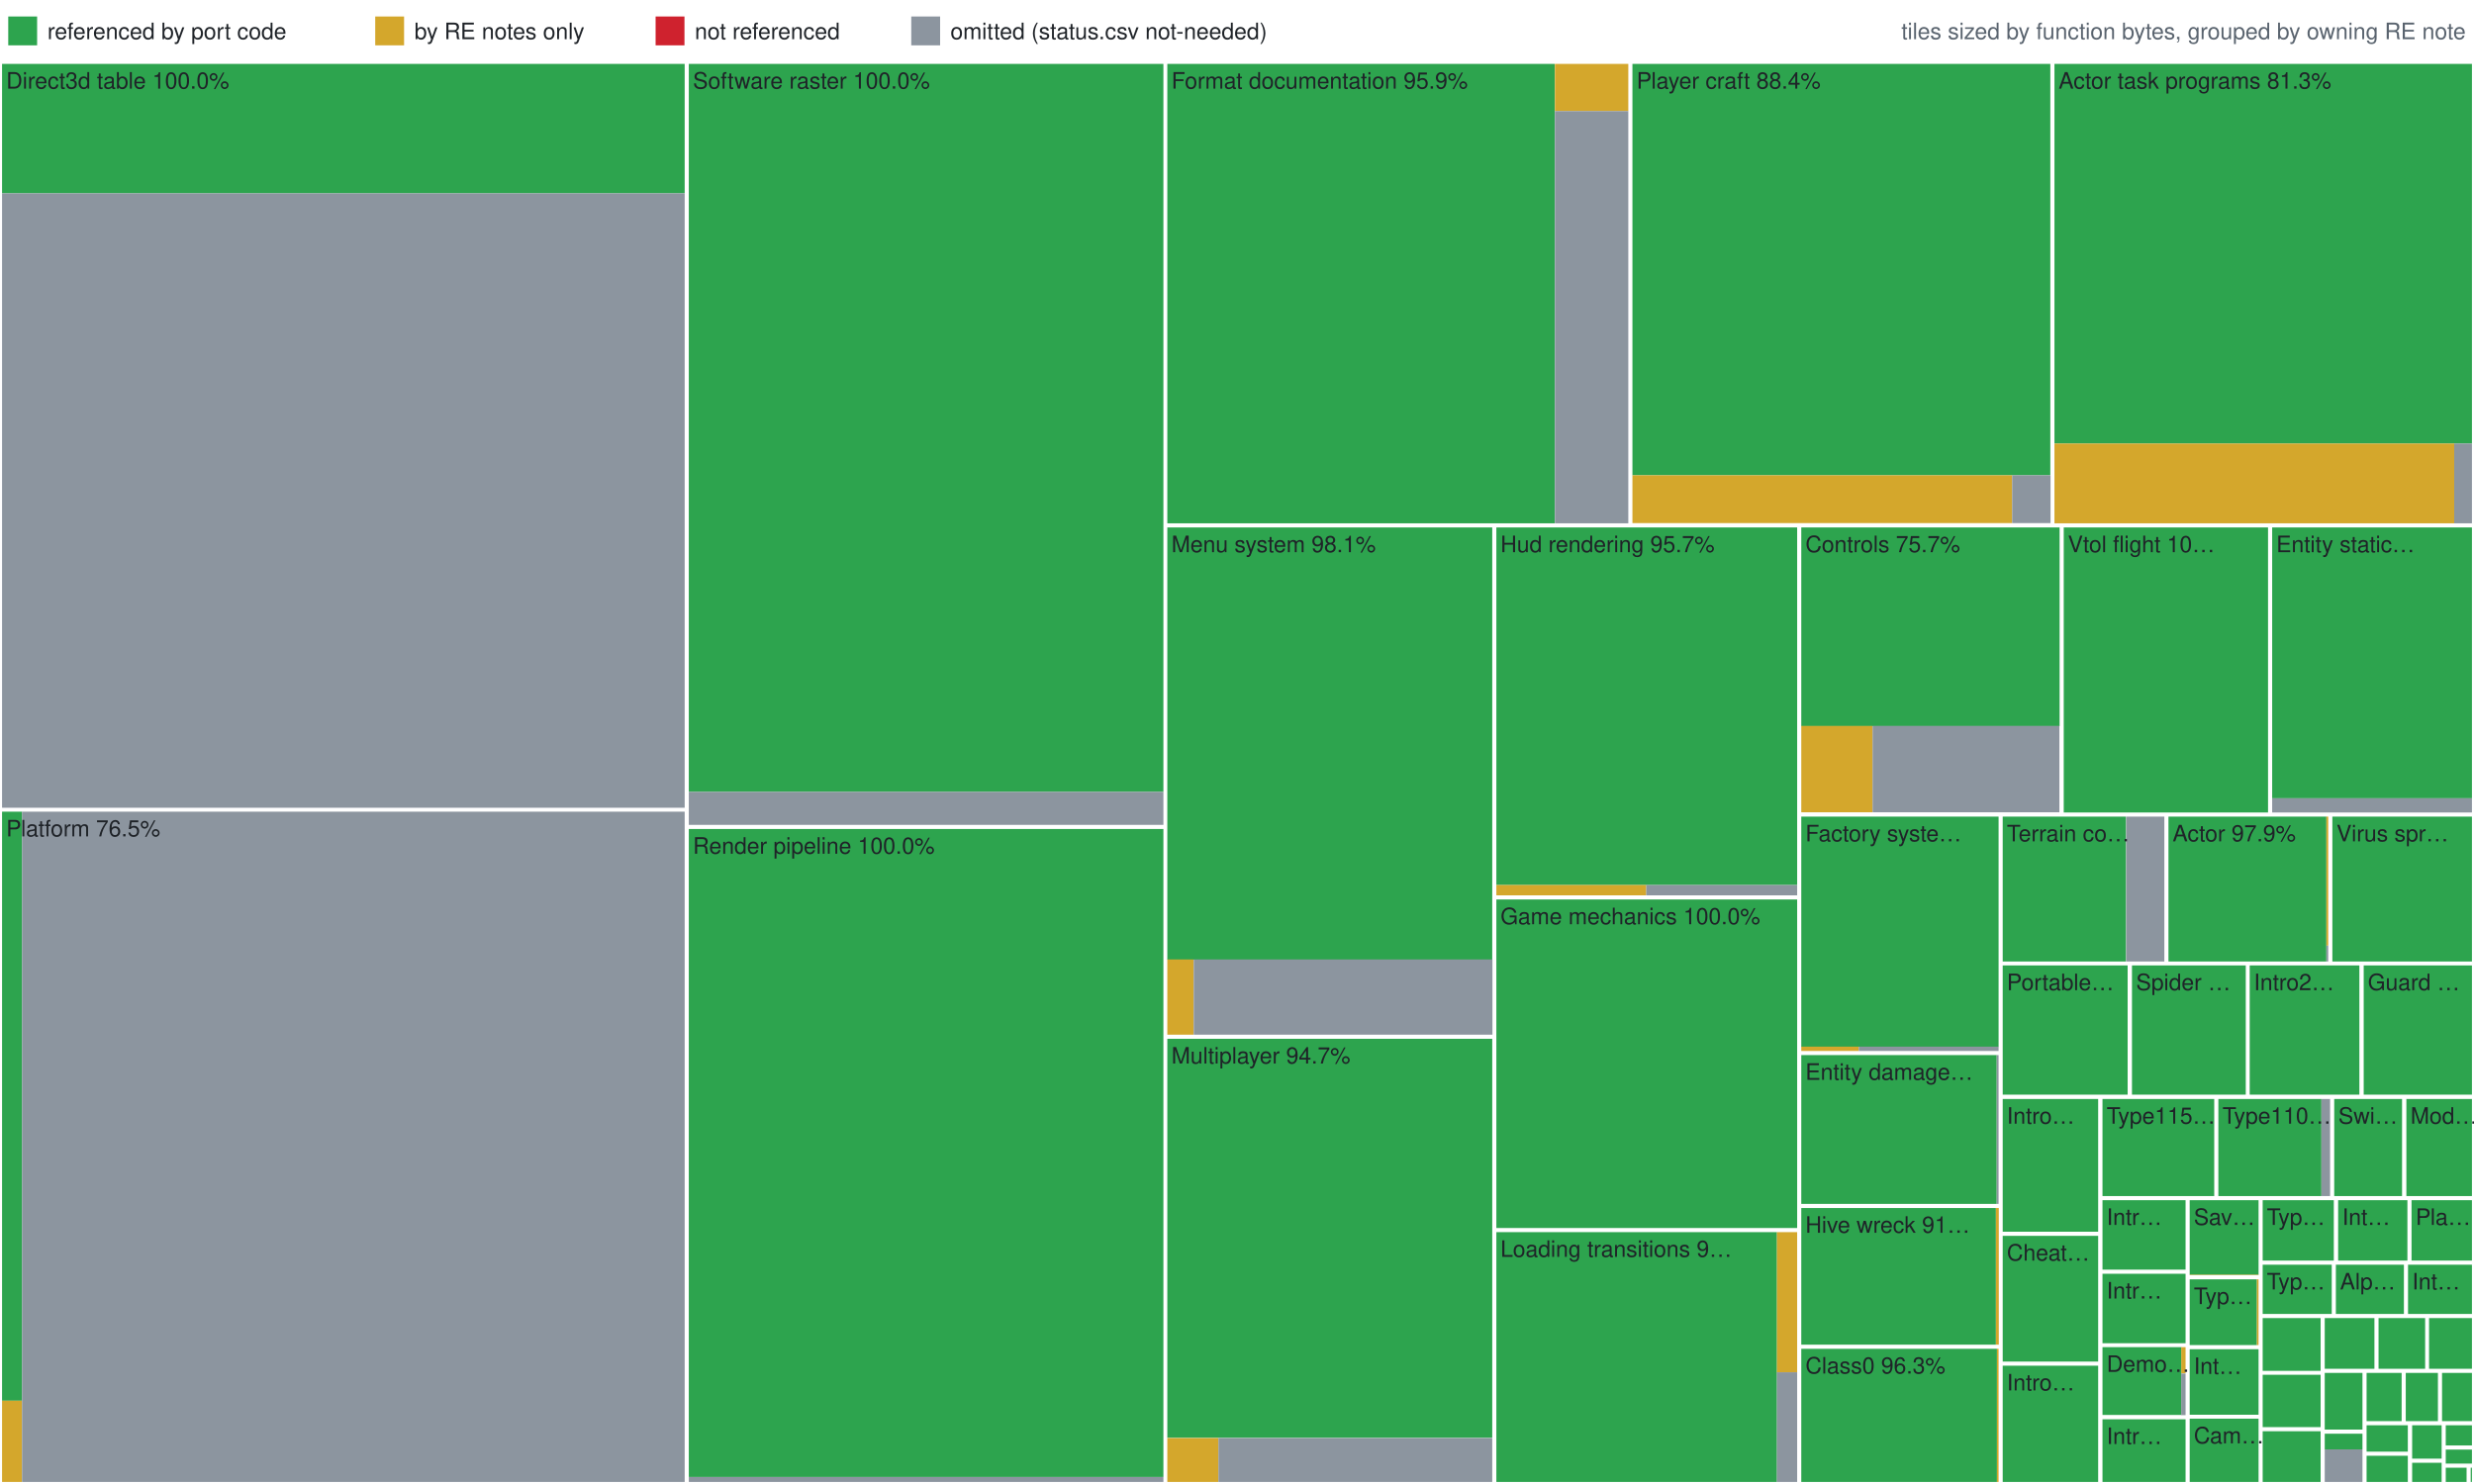
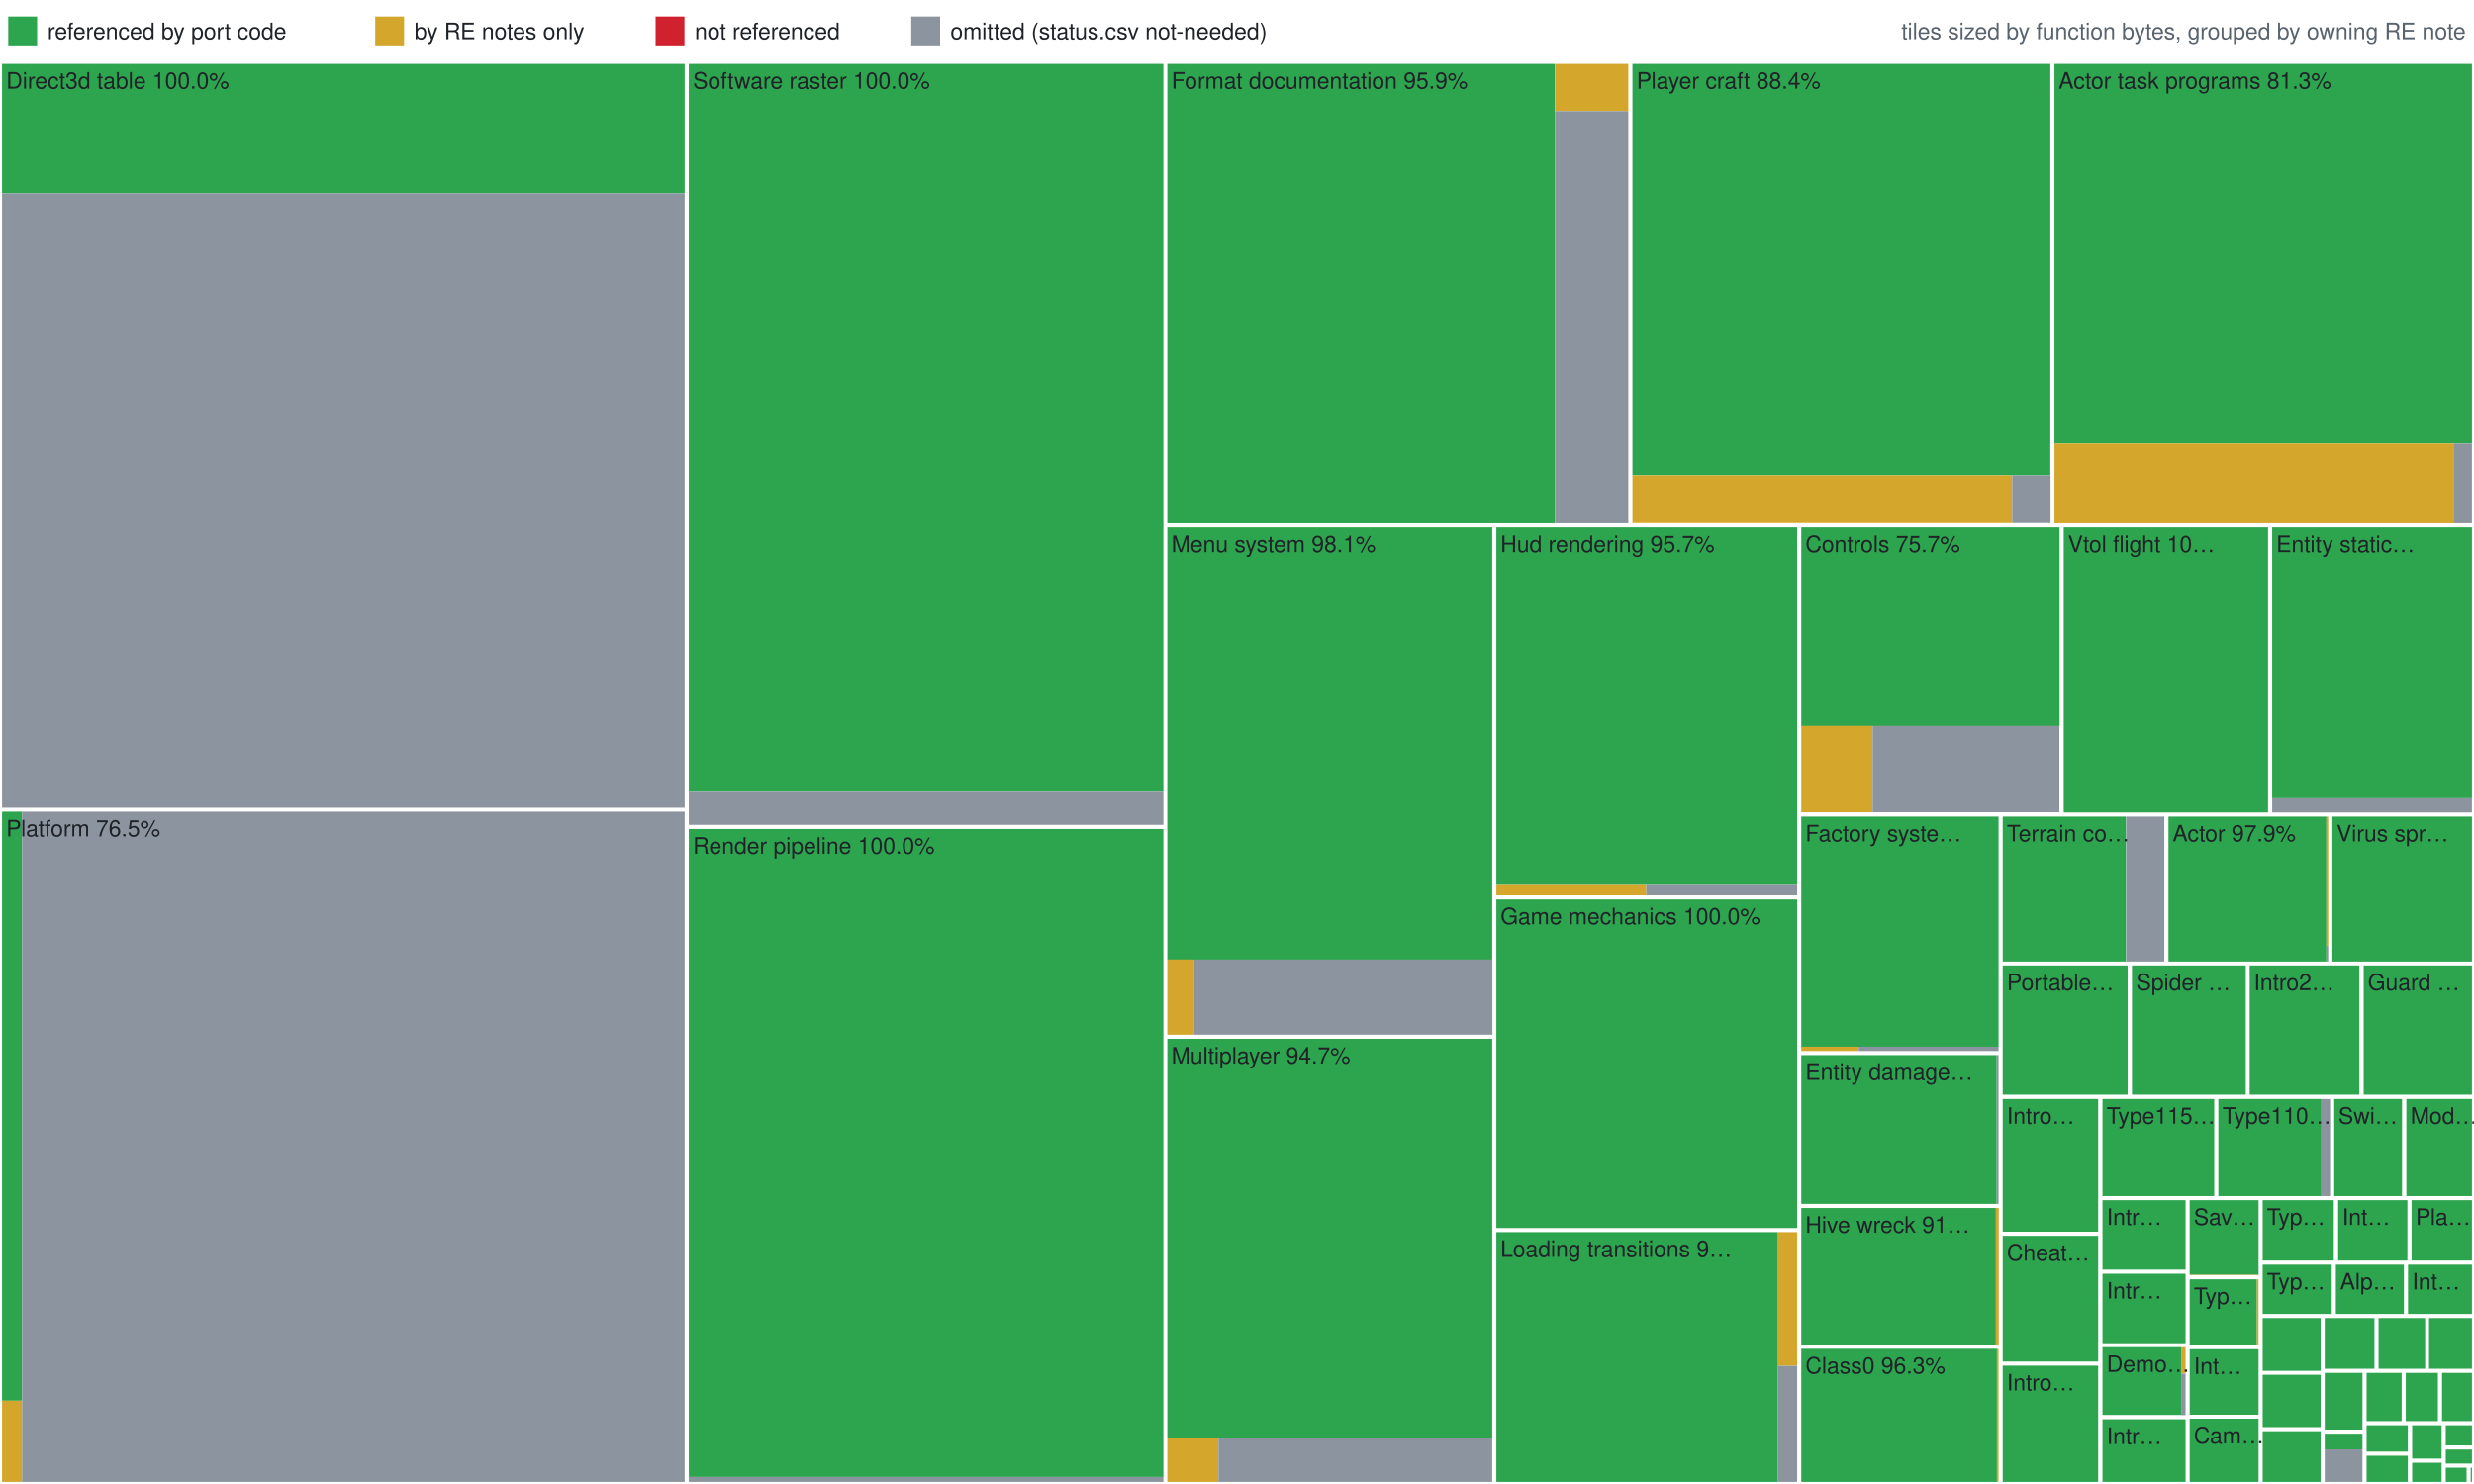
<svg xmlns="http://www.w3.org/2000/svg" width="1200" height="720" viewBox="0 0 1200 720" font-family="Segoe UI, Helvetica, Arial, sans-serif" font-size="11">
  <rect width="1200" height="720" fill="#ffffff" />
  <rect x="4" y="8" width="14" height="14" fill="#2da44e" />
  <text x="23" y="19" fill="#1f2328">referenced by port code</text>
  <rect x="182" y="8" width="14" height="14" fill="#d4a72c" />
  <text x="201" y="19" fill="#1f2328">by RE notes only</text>
  <rect x="318" y="8" width="14" height="14" fill="#cf222e" />
  <text x="337" y="19" fill="#1f2328">not referenced</text>
  <rect x="442" y="8" width="14" height="14" fill="#8c959f" />
  <text x="461" y="19" fill="#1f2328">omitted (status.csv not-needed)</text>
  <text x="1196" y="19" fill="#59636e" text-anchor="end">tiles sized by function bytes, grouped by owning RE note</text>
  <g>
    <rect x="1" y="31" width="331.1" height="62.8" fill="#2da44e" />
    <rect x="1" y="93.8" width="331.1" height="298.1" fill="#8c959f" />
    <text x="3" y="43" fill="#1f2328">Direct3d table 100.0%</text>
  </g>
  <g>
    <rect x="1" y="393.8" width="9.7" height="285.8" fill="#2da44e" />
    <rect x="1" y="679.6" width="9.7" height="39.4" fill="#d4a72c" />
    <rect x="10.7" y="393.8" width="321.4" height="325.2" fill="#8c959f" />
    <text x="3" y="405.8" fill="#1f2328">Platform 76.5%</text>
  </g>
  <g>
    <rect x="334.1" y="31" width="230.2" height="353.2" fill="#2da44e" />
    <rect x="334.1" y="384.2" width="230.2" height="16" fill="#8c959f" />
    <text x="336.1" y="43" fill="#1f2328">Software raster 100.0%</text>
  </g>
  <g>
    <rect x="334.1" y="402.2" width="230.2" height="314.4" fill="#2da44e" />
    <rect x="334.1" y="716.6" width="230.2" height="2.4" fill="#8c959f" />
    <text x="336.1" y="414.2" fill="#1f2328">Render pipeline 100.0%</text>
  </g>
  <g>
    <rect x="566.2" y="31" width="187.9" height="222.9" fill="#2da44e" />
    <rect x="754.2" y="31" width="35.6" height="22.9" fill="#d4a72c" />
    <rect x="754.2" y="53.9" width="35.6" height="200" fill="#8c959f" />
    <text x="568.2" y="43" fill="#1f2328">Format documentation 95.9%</text>
  </g>
  <g>
    <rect x="791.8" y="31" width="202.7" height="199.6" fill="#2da44e" />
    <rect x="791.8" y="230.6" width="184.2" height="23.2" fill="#d4a72c" />
    <rect x="976" y="230.6" width="18.6" height="23.2" fill="#8c959f" />
    <text x="793.8" y="43" fill="#1f2328">Player craft 88.4%</text>
  </g>
  <g>
    <rect x="996.5" y="31" width="202.5" height="184.2" fill="#2da44e" />
    <rect x="996.5" y="215.2" width="193.9" height="38.7" fill="#d4a72c" />
    <rect x="1190.4" y="215.2" width="8.6" height="38.7" fill="#8c959f" />
    <text x="998.5" y="43" fill="#1f2328">Actor task programs 81.3%</text>
  </g>
  <g>
    <rect x="566.2" y="255.9" width="157.6" height="209.7" fill="#2da44e" />
    <rect x="566.2" y="465.5" width="12.7" height="36.5" fill="#d4a72c" />
    <rect x="579" y="465.5" width="144.9" height="36.5" fill="#8c959f" />
    <text x="568.2" y="267.9" fill="#1f2328">Menu system 98.1%</text>
  </g>
  <g>
    <rect x="566.2" y="504" width="157.6" height="193.6" fill="#2da44e" />
    <rect x="566.2" y="697.7" width="24.8" height="21.3" fill="#d4a72c" />
    <rect x="591" y="697.7" width="132.8" height="21.3" fill="#8c959f" />
    <text x="568.2" y="516" fill="#1f2328">Multiplayer 94.7%</text>
  </g>
  <g>
    <rect x="725.8" y="255.9" width="145.9" height="173.5" fill="#2da44e" />
    <rect x="725.8" y="429.4" width="72.7" height="5" fill="#d4a72c" />
    <rect x="798.5" y="429.4" width="73.2" height="5" fill="#8c959f" />
    <text x="727.8" y="267.9" fill="#1f2328">Hud rendering 95.7%</text>
  </g>
  <g>
    <rect x="725.8" y="436.4" width="145.9" height="159.4" fill="#2da44e" />
    <text x="727.8" y="448.4" fill="#1f2328">Game mechanics 100.0%</text>
  </g>
  <g>
-     <rect x="725.8" y="597.8" width="136.1" height="121.2" fill="#2da44e" />
-     <rect x="861.9" y="597.8" width="9.8" height="68.1" fill="#d4a72c" />
-     <rect x="861.9" y="665.8" width="9.8" height="53.2" fill="#8c959f" />
+     <rect x="725.8" y="597.8" width="136.6" height="121.2" fill="#2da44e" />
+     <rect x="862.5" y="597.8" width="9.2" height="64.9" fill="#d4a72c" />
+     <rect x="862.5" y="662.7" width="9.2" height="56.3" fill="#8c959f" />
    <text x="727.8" y="609.8" fill="#1f2328">Loading transitions 9…</text>
  </g>
  <g>
    <rect x="873.7" y="255.9" width="125.3" height="96.4" fill="#2da44e" />
    <rect x="873.7" y="352.2" width="34.6" height="41.9" fill="#d4a72c" />
    <rect x="908.3" y="352.2" width="90.6" height="41.9" fill="#8c959f" />
    <text x="875.7" y="267.9" fill="#1f2328">Controls 75.7%</text>
  </g>
  <g>
    <rect x="1001" y="255.9" width="99.1" height="138.3" fill="#2da44e" />
    <text x="1003" y="267.9" fill="#1f2328">Vtol flight 10…</text>
  </g>
  <g>
    <rect x="1102.1" y="255.9" width="96.9" height="131.4" fill="#2da44e" />
    <rect x="1102.1" y="387.3" width="96.9" height="6.9" fill="#8c959f" />
    <text x="1104.1" y="267.9" fill="#1f2328">Entity static…</text>
  </g>
  <g>
    <rect x="873.7" y="396.2" width="95.7" height="111.7" fill="#2da44e" />
    <rect x="873.7" y="507.8" width="27.9" height="2.1" fill="#d4a72c" />
    <rect x="901.6" y="507.8" width="67.8" height="2.1" fill="#8c959f" />
    <text x="875.7" y="408.2" fill="#1f2328">Factory syste…</text>
  </g>
  <g>
    <rect x="873.7" y="511.9" width="94.8" height="72.2" fill="#2da44e" />
    <rect x="968.5" y="511.9" width="0.9" height="72.2" fill="#8c959f" />
    <text x="875.7" y="523.9" fill="#1f2328">Entity damage…</text>
  </g>
  <g>
    <rect x="873.7" y="586.1" width="94.4" height="66.3" fill="#2da44e" />
    <rect x="968.1" y="586.1" width="1.4" height="66.3" fill="#d4a72c" />
    <text x="875.7" y="598.1" fill="#1f2328">Hive wreck 91…</text>
  </g>
  <g>
    <rect x="873.7" y="654.4" width="94.9" height="64.6" fill="#2da44e" />
    <rect x="968.6" y="654.4" width="0.8" height="64.6" fill="#d4a72c" />
    <text x="875.7" y="666.4" fill="#1f2328">Class0 96.3%</text>
  </g>
  <g>
    <rect x="971.4" y="396.2" width="59.8" height="70.3" fill="#2da44e" />
    <rect x="1031.3" y="396.2" width="18.5" height="70.3" fill="#8c959f" />
    <text x="973.4" y="408.2" fill="#1f2328">Terrain co…</text>
  </g>
  <g>
    <rect x="1051.8" y="396.2" width="76.6" height="70.3" fill="#2da44e" />
    <rect x="1128.4" y="396.2" width="0.9" height="62.6" fill="#d4a72c" />
    <rect x="1128.4" y="458.8" width="0.9" height="7.7" fill="#8c959f" />
    <text x="1053.8" y="408.2" fill="#1f2328">Actor 97.9%</text>
  </g>
  <g>
    <rect x="1131.3" y="396.2" width="67.7" height="70.3" fill="#2da44e" />
    <text x="1133.3" y="408.2" fill="#1f2328">Virus spr…</text>
  </g>
  <g>
    <rect x="971.4" y="468.4" width="60.6" height="62.7" fill="#2da44e" />
    <text x="973.4" y="480.4" fill="#1f2328">Portable…</text>
  </g>
  <g>
    <rect x="1034.1" y="468.4" width="55.2" height="62.7" fill="#2da44e" />
    <text x="1036.1" y="480.4" fill="#1f2328">Spider …</text>
  </g>
  <g>
    <rect x="1091.2" y="468.4" width="53.2" height="62.7" fill="#2da44e" />
    <text x="1093.2" y="480.4" fill="#1f2328">Intro2…</text>
  </g>
  <g>
    <rect x="1146.5" y="468.4" width="52.5" height="62.7" fill="#2da44e" />
    <text x="1148.5" y="480.4" fill="#1f2328">Guard …</text>
  </g>
  <g>
    <rect x="971.4" y="533.2" width="46.3" height="64.4" fill="#2da44e" />
    <text x="973.4" y="545.2" fill="#1f2328">Intro…</text>
  </g>
  <g>
    <rect x="971.4" y="599.6" width="46.3" height="61" fill="#2da44e" />
    <rect x="971.4" y="660.6" width="46.3" height="0" fill="#8c959f" />
    <text x="973.4" y="611.6" fill="#1f2328">Cheat…</text>
  </g>
  <g>
    <rect x="971.4" y="662.6" width="46.3" height="56.4" fill="#2da44e" />
    <text x="973.4" y="674.6" fill="#1f2328">Intro…</text>
  </g>
  <g>
    <rect x="1019.8" y="533.2" width="54.2" height="47.1" fill="#2da44e" />
    <text x="1021.8" y="545.2" fill="#1f2328">Type115…</text>
  </g>
  <g>
    <rect x="1076" y="533.2" width="50" height="47.1" fill="#2da44e" />
    <rect x="1126" y="533.2" width="4.2" height="47.1" fill="#8c959f" />
    <text x="1078" y="545.2" fill="#1f2328">Type110…</text>
  </g>
  <g>
    <rect x="1132.2" y="533.2" width="32.9" height="47.1" fill="#2da44e" />
    <text x="1134.2" y="545.2" fill="#1f2328">Swi…</text>
  </g>
  <g>
    <rect x="1167.2" y="533.2" width="31.8" height="47.1" fill="#2da44e" />
    <text x="1169.2" y="545.2" fill="#1f2328">Mod…</text>
  </g>
  <g>
    <rect x="1019.8" y="582.3" width="40.3" height="33.7" fill="#2da44e" />
    <text x="1021.8" y="594.3" fill="#1f2328">Intr…</text>
  </g>
  <g>
    <rect x="1019.8" y="618" width="40.3" height="33.7" fill="#2da44e" />
    <text x="1021.8" y="630" fill="#1f2328">Intr…</text>
  </g>
  <g>
    <rect x="1019.8" y="653.6" width="38.3" height="32.9" fill="#2da44e" />
    <rect x="1058" y="653.6" width="2.1" height="12.7" fill="#d4a72c" />
    <rect x="1058" y="666.4" width="2.1" height="20.2" fill="#8c959f" />
    <text x="1021.8" y="665.6" fill="#1f2328">Demo…</text>
  </g>
  <g>
    <rect x="1019.8" y="688.6" width="40.3" height="30.4" fill="#2da44e" />
    <text x="1021.8" y="700.6" fill="#1f2328">Intr…</text>
  </g>
  <g>
    <rect x="1062.1" y="582.3" width="33.4" height="36.2" fill="#2da44e" />
    <rect x="1062.1" y="618.5" width="33.4" height="0.2" fill="#d4a72c" />
    <text x="1064.1" y="594.3" fill="#1f2328">Sav…</text>
  </g>
  <g>
    <rect x="1062.1" y="620.7" width="32.6" height="31.9" fill="#2da44e" />
    <rect x="1094.7" y="620.7" width="0.8" height="31.9" fill="#d4a72c" />
    <text x="1064.1" y="632.7" fill="#1f2328">Typ…</text>
  </g>
  <g>
    <rect x="1062.1" y="654.6" width="33.4" height="31.8" fill="#2da44e" />
    <text x="1064.1" y="666.6" fill="#1f2328">Int…</text>
  </g>
  <g>
    <rect x="1062.1" y="688.3" width="33.4" height="30.7" fill="#2da44e" />
    <text x="1064.1" y="700.3" fill="#1f2328">Cam…</text>
  </g>
  <g>
    <rect x="1097.5" y="582.3" width="34.5" height="29.3" fill="#2da44e" />
    <text x="1099.5" y="594.3" fill="#1f2328">Typ…</text>
  </g>
  <g>
    <rect x="1134.1" y="582.3" width="33.6" height="29.3" fill="#2da44e" />
    <text x="1136.1" y="594.3" fill="#1f2328">Int…</text>
  </g>
  <g>
    <rect x="1169.7" y="582.3" width="29.3" height="29.3" fill="#2da44e" />
    <text x="1171.7" y="594.3" fill="#1f2328">Pla…</text>
  </g>
  <g>
    <rect x="1097.5" y="613.6" width="33.5" height="23.9" fill="#2da44e" />
    <text x="1099.5" y="625.6" fill="#1f2328">Typ…</text>
  </g>
  <g>
    <rect x="1133" y="613.6" width="33" height="23.9" fill="#2da44e" />
    <text x="1135" y="625.6" fill="#1f2328">Alp…</text>
  </g>
  <g>
    <rect x="1168" y="613.6" width="31" height="23.9" fill="#2da44e" />
    <text x="1170" y="625.6" fill="#1f2328">Int…</text>
  </g>
  <g>
    <rect x="1097.5" y="639.5" width="28.1" height="25.6" fill="#2da44e" />
  </g>
  <g>
    <rect x="1097.5" y="667" width="28.1" height="25.4" fill="#2da44e" />
  </g>
  <g>
    <rect x="1097.5" y="694.4" width="28.1" height="24.6" fill="#2da44e" />
  </g>
  <g>
    <rect x="1127.6" y="639.5" width="24.1" height="24.6" fill="#2da44e" />
  </g>
  <g>
    <rect x="1153.7" y="639.5" width="22.6" height="24.6" fill="#2da44e" />
  </g>
  <g>
    <rect x="1178.2" y="639.5" width="20.8" height="24.6" fill="#2da44e" />
  </g>
  <g>
    <rect x="1127.6" y="666.1" width="18.3" height="27.5" fill="#2da44e" />
  </g>
  <g>
    <rect x="1127.6" y="695.6" width="18.3" height="7.6" fill="#2da44e" />
    <rect x="1127.6" y="703.2" width="18.3" height="15.8" fill="#8c959f" />
  </g>
  <g>
    <rect x="1147.9" y="666.1" width="17" height="23.4" fill="#2da44e" />
  </g>
  <g>
    <rect x="1166.9" y="666.1" width="15.6" height="23.4" fill="#2da44e" />
  </g>
  <g>
    <rect x="1184.5" y="666.1" width="14.5" height="23.4" fill="#2da44e" />
  </g>
  <g>
    <rect x="1147.9" y="691.5" width="20" height="12.8" fill="#2da44e" />
  </g>
  <g>
    <rect x="1147.9" y="706.3" width="20" height="12.7" fill="#2da44e" />
  </g>
  <g>
    <rect x="1170" y="691.5" width="14.3" height="16.2" fill="#2da44e" />
  </g>
  <g>
    <rect x="1170" y="709.7" width="14.3" height="9.3" fill="#2da44e" />
  </g>
  <g>
    <rect x="1186.3" y="691.5" width="12.7" height="9.8" fill="#2da44e" />
  </g>
  <g>
    <rect x="1186.3" y="703.3" width="12.7" height="6.8" fill="#2da44e" />
  </g>
  <g>
    <rect x="1186.3" y="712.1" width="10.1" height="6.9" fill="#2da44e" />
  </g>
  <g>
    <rect x="1198.4" y="712.1" width="0.6" height="6.9" fill="#2da44e" />
  </g>
</svg>
